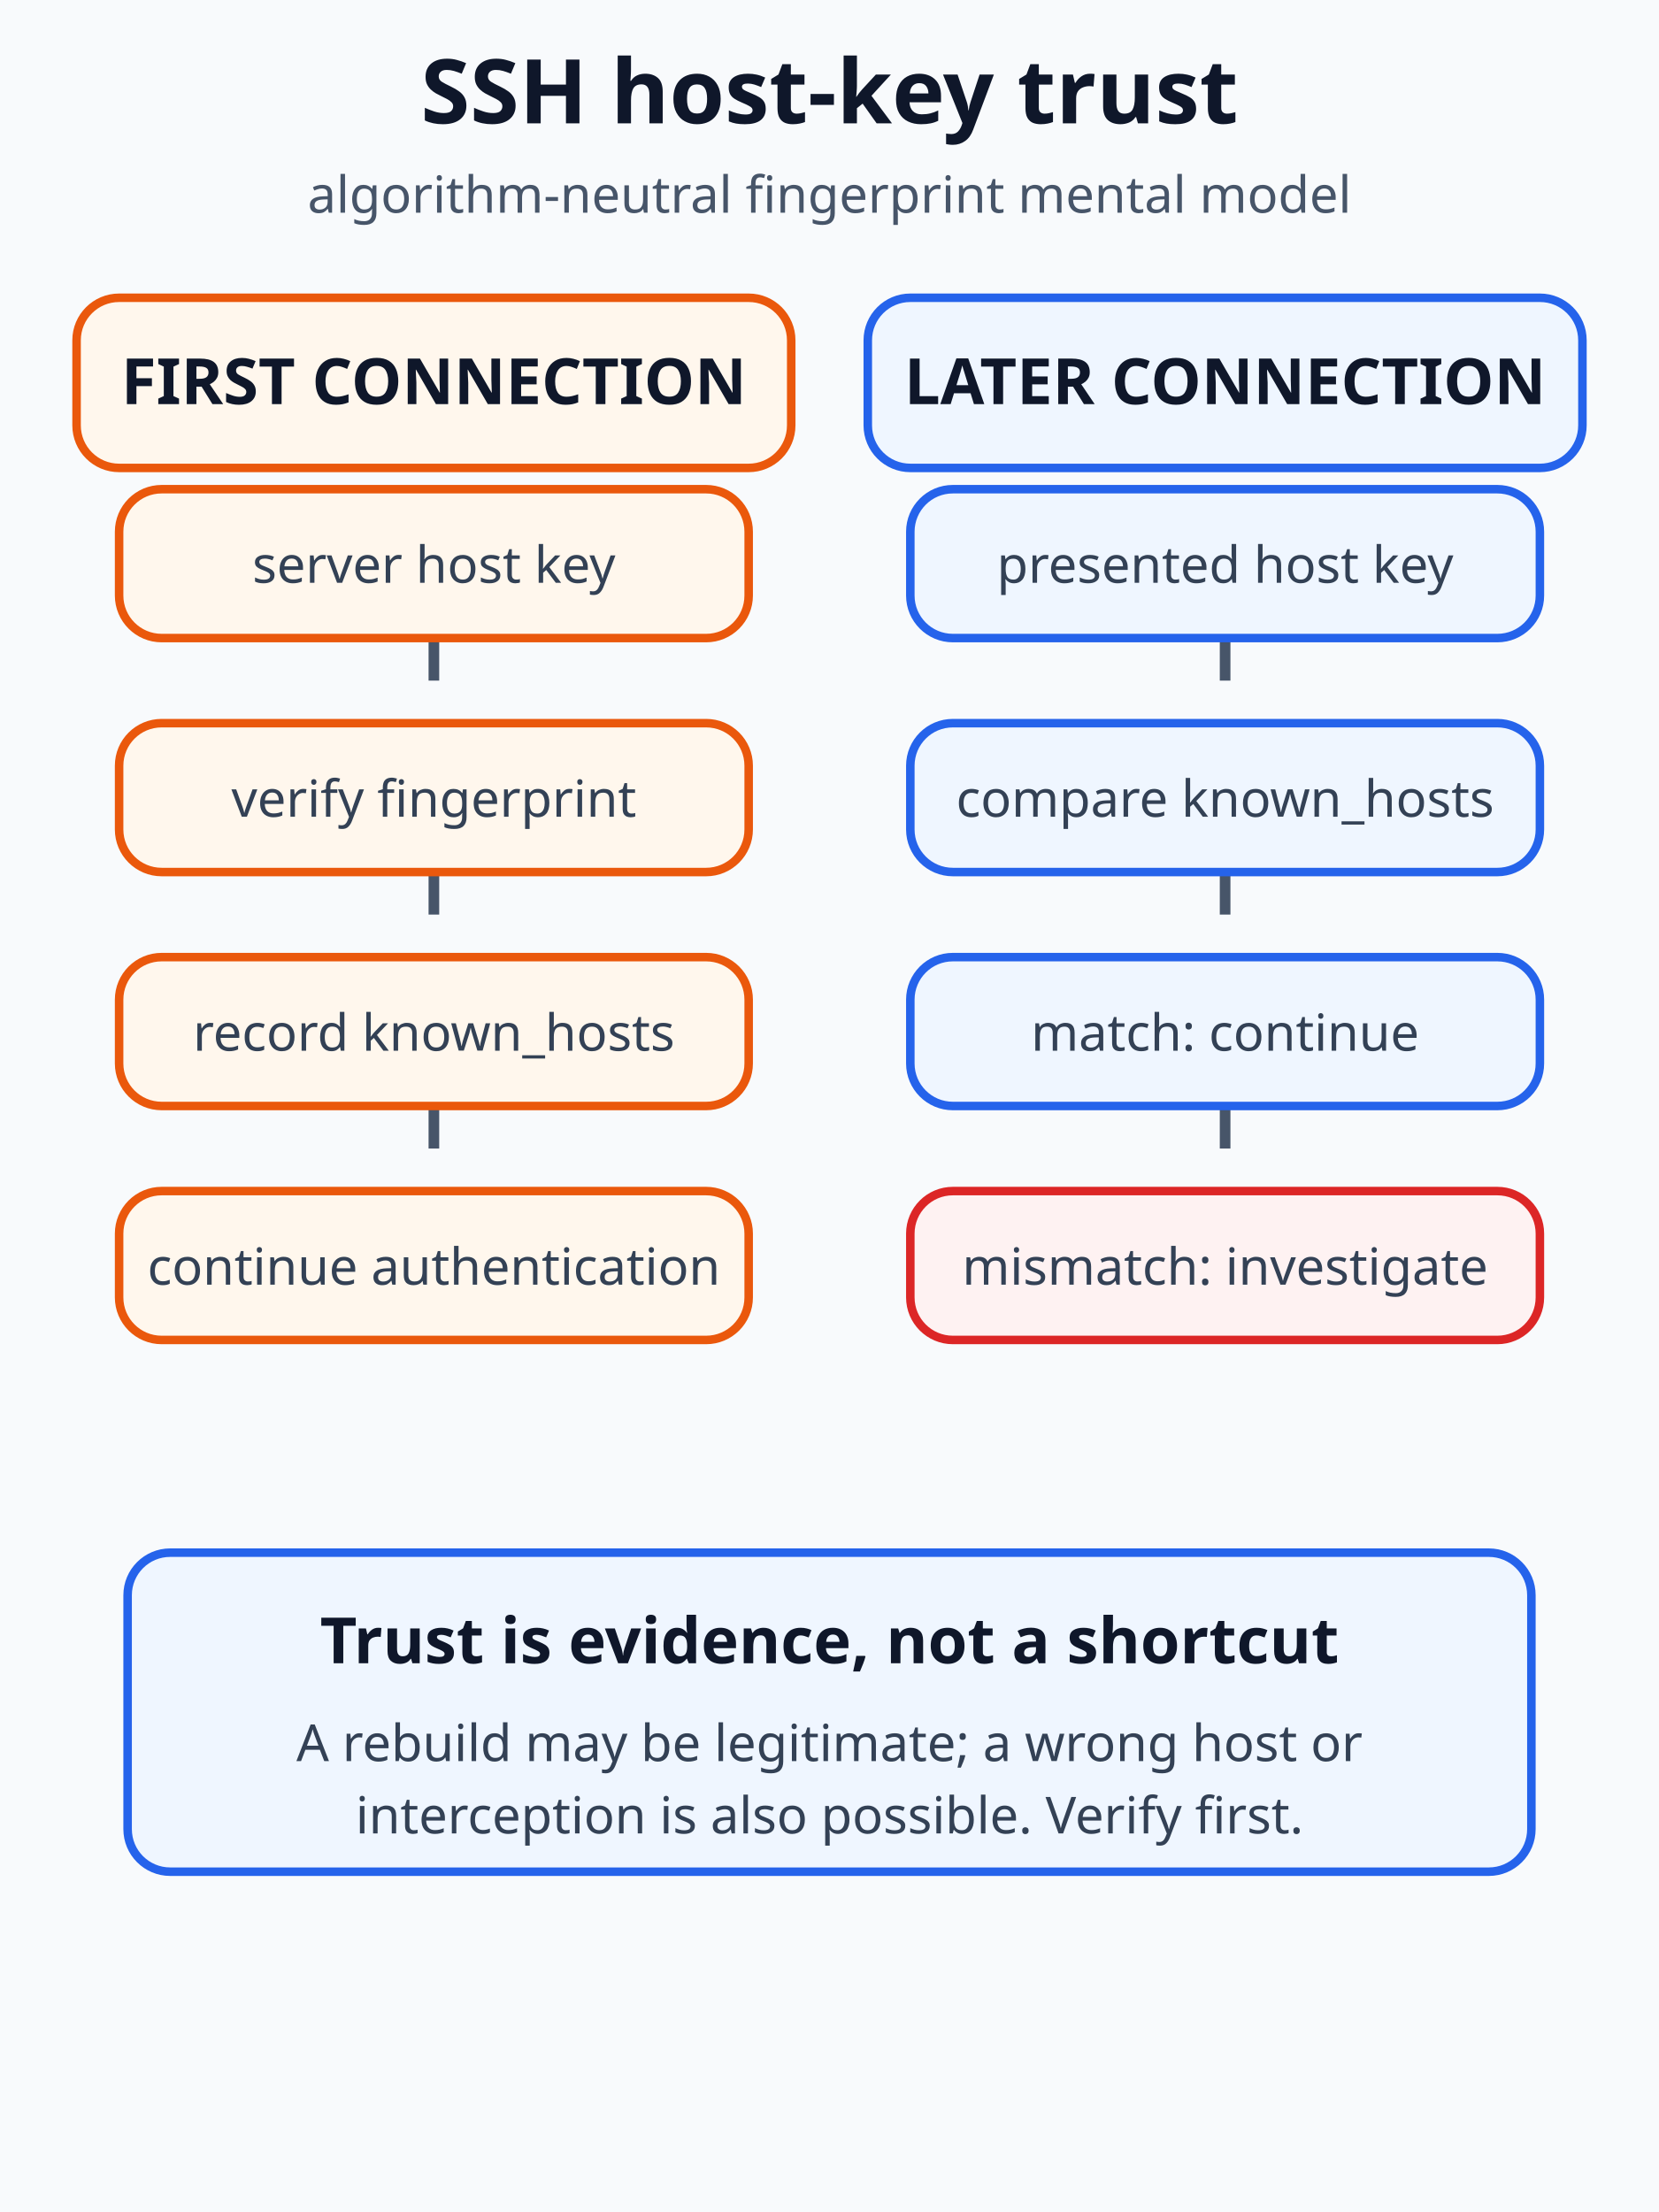
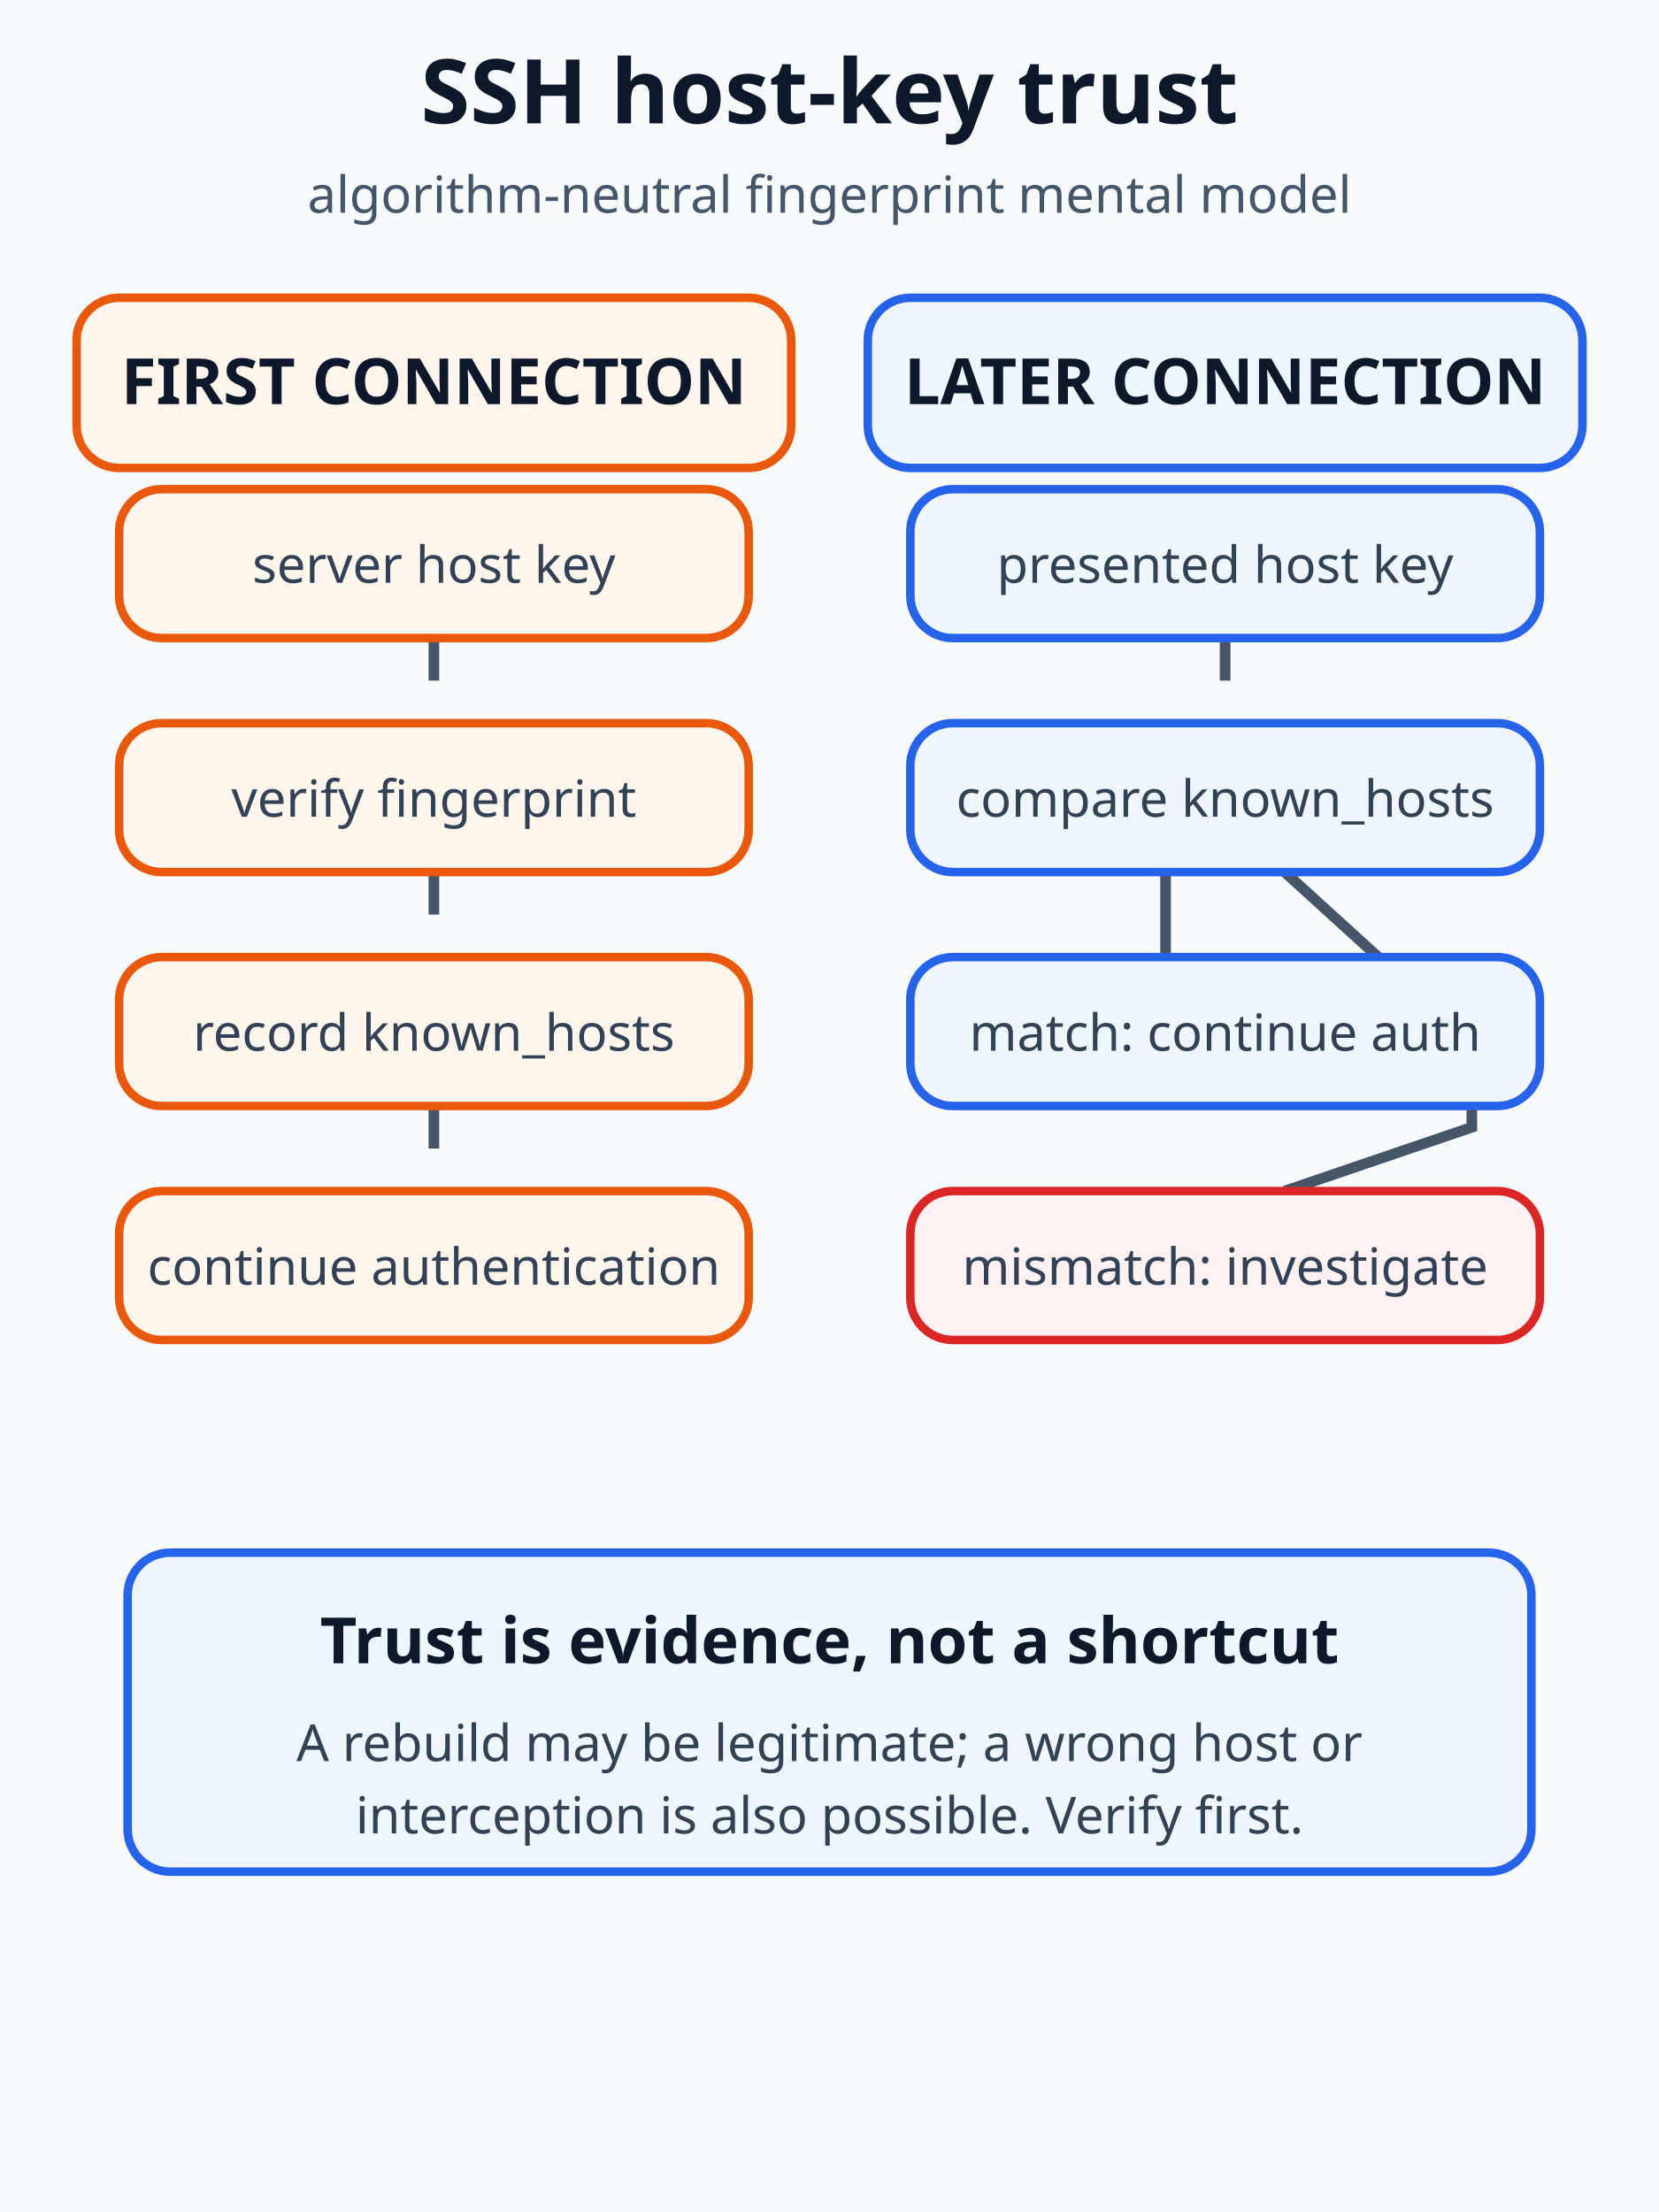
<svg xmlns="http://www.w3.org/2000/svg" viewBox="0 0 390 520" role="img" aria-labelledby="title desc">
  <style>
    .bg{fill:#f8fafc}.title{font:700 21px sans-serif;fill:#0f172a}.sub{font:12px sans-serif;fill:#475569}
    .first{fill:#fff7ed;stroke:#ea580c;stroke-width:2;rx:10}.later{fill:#eff6ff;stroke:#2563eb;stroke-width:2;rx:10}.stop{fill:#fef2f2;stroke:#dc2626;stroke-width:2;rx:10}
    .h{font:700 15px sans-serif;fill:#0f172a}.t{font:12px sans-serif;fill:#334155}.line{stroke:#475569;stroke-width:2.5}
  </style>
  <rect class="bg" width="390" height="520" />
  <rect class="first" x="18" y="70" width="168" height="40" />
  <rect class="later" x="204" y="70" width="168" height="40" />
  <text class="h" x="102" y="95" text-anchor="middle">FIRST CONNECTION</text>
  <text class="h" x="288" y="95" text-anchor="middle">LATER CONNECTION</text>
  <line class="line" x1="102" y1="150" x2="102" y2="160" />
  <line class="line" x1="102" y1="205" x2="102" y2="215" />
  <line class="line" x1="102" y1="260" x2="102" y2="270" />
  <line class="line" x1="288" y1="150" x2="288" y2="160" />
-   <line class="line" x1="288" y1="205" x2="288" y2="215" />
-   <line class="line" x1="288" y1="260" x2="288" y2="270" />
+   <line class="line" x1="274" y1="205" x2="274" y2="225" />
+   <path class="line" fill="none" d="M302 205 L346 245 L346 265 L302 280" />
  <rect class="first" x="28" y="115" width="148" height="35" />
  <rect class="first" x="28" y="170" width="148" height="35" />
  <rect class="first" x="28" y="225" width="148" height="35" />
  <rect class="first" x="28" y="280" width="148" height="35" />
  <rect class="later" x="214" y="115" width="148" height="35" />
  <rect class="later" x="214" y="170" width="148" height="35" />
  <rect class="later" x="214" y="225" width="148" height="35" />
  <rect class="stop" x="214" y="280" width="148" height="35" />
  <text class="t" x="102" y="137" text-anchor="middle">server host key</text>
  <text class="t" x="102" y="192" text-anchor="middle">verify fingerprint</text>
  <text class="t" x="102" y="247" text-anchor="middle">record known_hosts</text>
  <text class="t" x="102" y="302" text-anchor="middle">continue authentication</text>
  <text class="t" x="288" y="137" text-anchor="middle">presented host key</text>
  <text class="t" x="288" y="192" text-anchor="middle">compare known_hosts</text>
-   <text class="t" x="288" y="247" text-anchor="middle">match: continue</text>
+   <text class="t" x="288" y="247" text-anchor="middle">match: continue auth</text>
  <text class="t" x="288" y="302" text-anchor="middle">mismatch: investigate</text>
  <rect class="later" x="30" y="365" width="330" height="75" />
  <text class="h" x="195" y="391" text-anchor="middle">Trust is evidence, not a shortcut</text>
  <text class="t" x="195" y="414" text-anchor="middle">A rebuild may be legitimate; a wrong host or</text>
  <text class="t" x="195" y="431" text-anchor="middle">interception is also possible. Verify first.</text>
  <text class="title" x="195" y="29" text-anchor="middle">SSH host-key trust</text>
  <text class="sub" x="195" y="50" text-anchor="middle">algorithm-neutral fingerprint mental model</text>
</svg>
